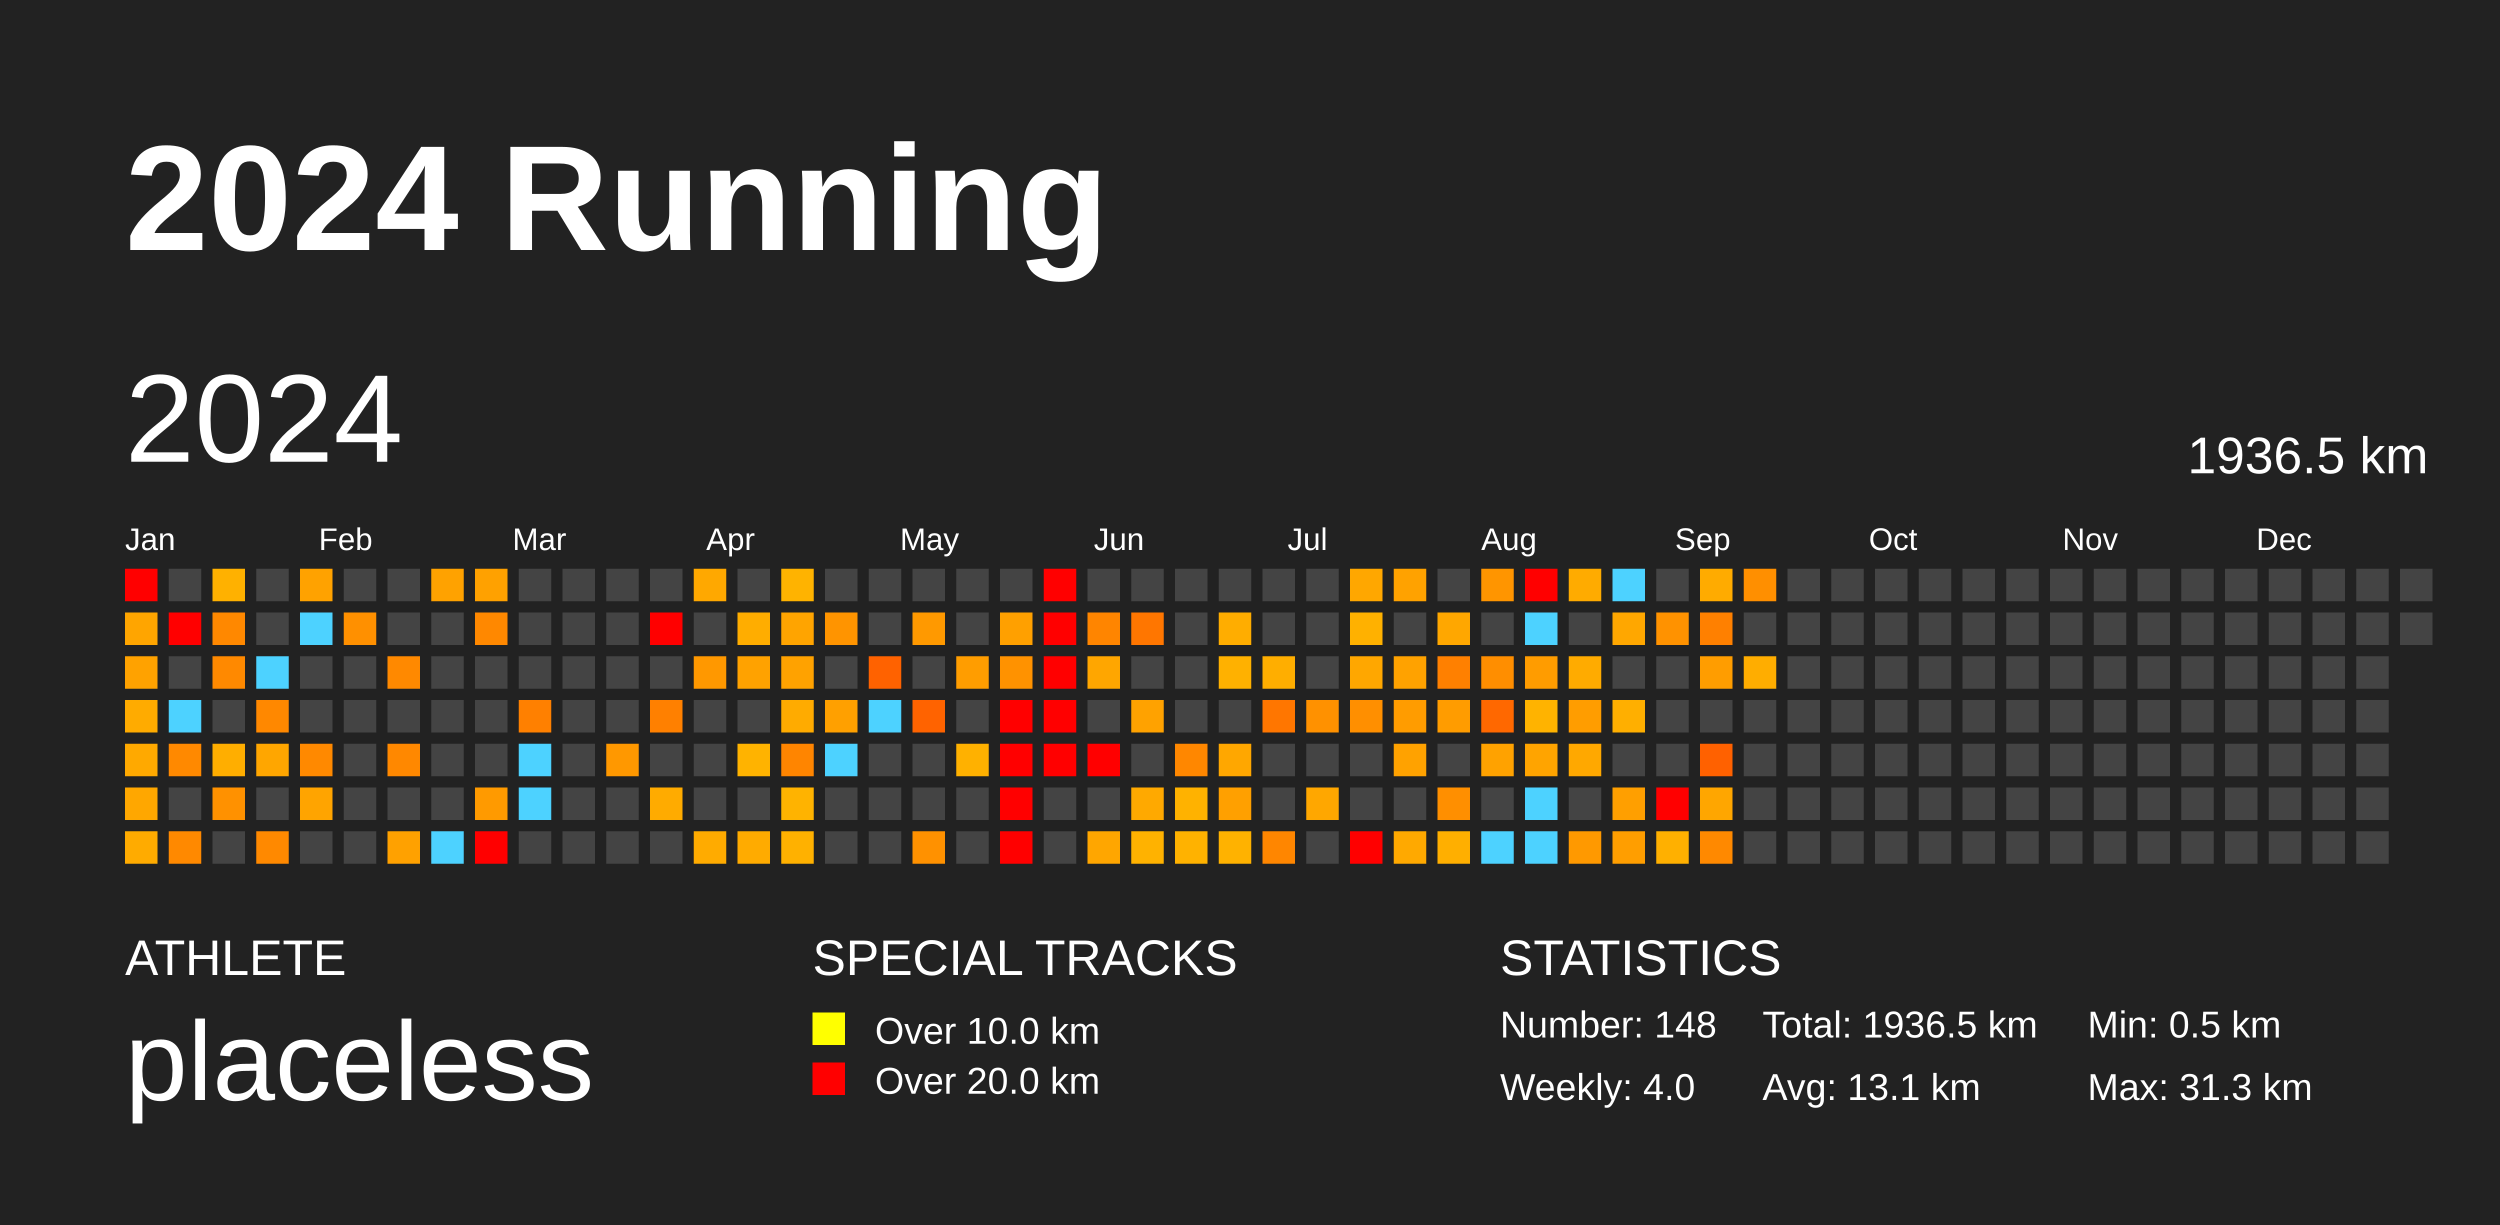
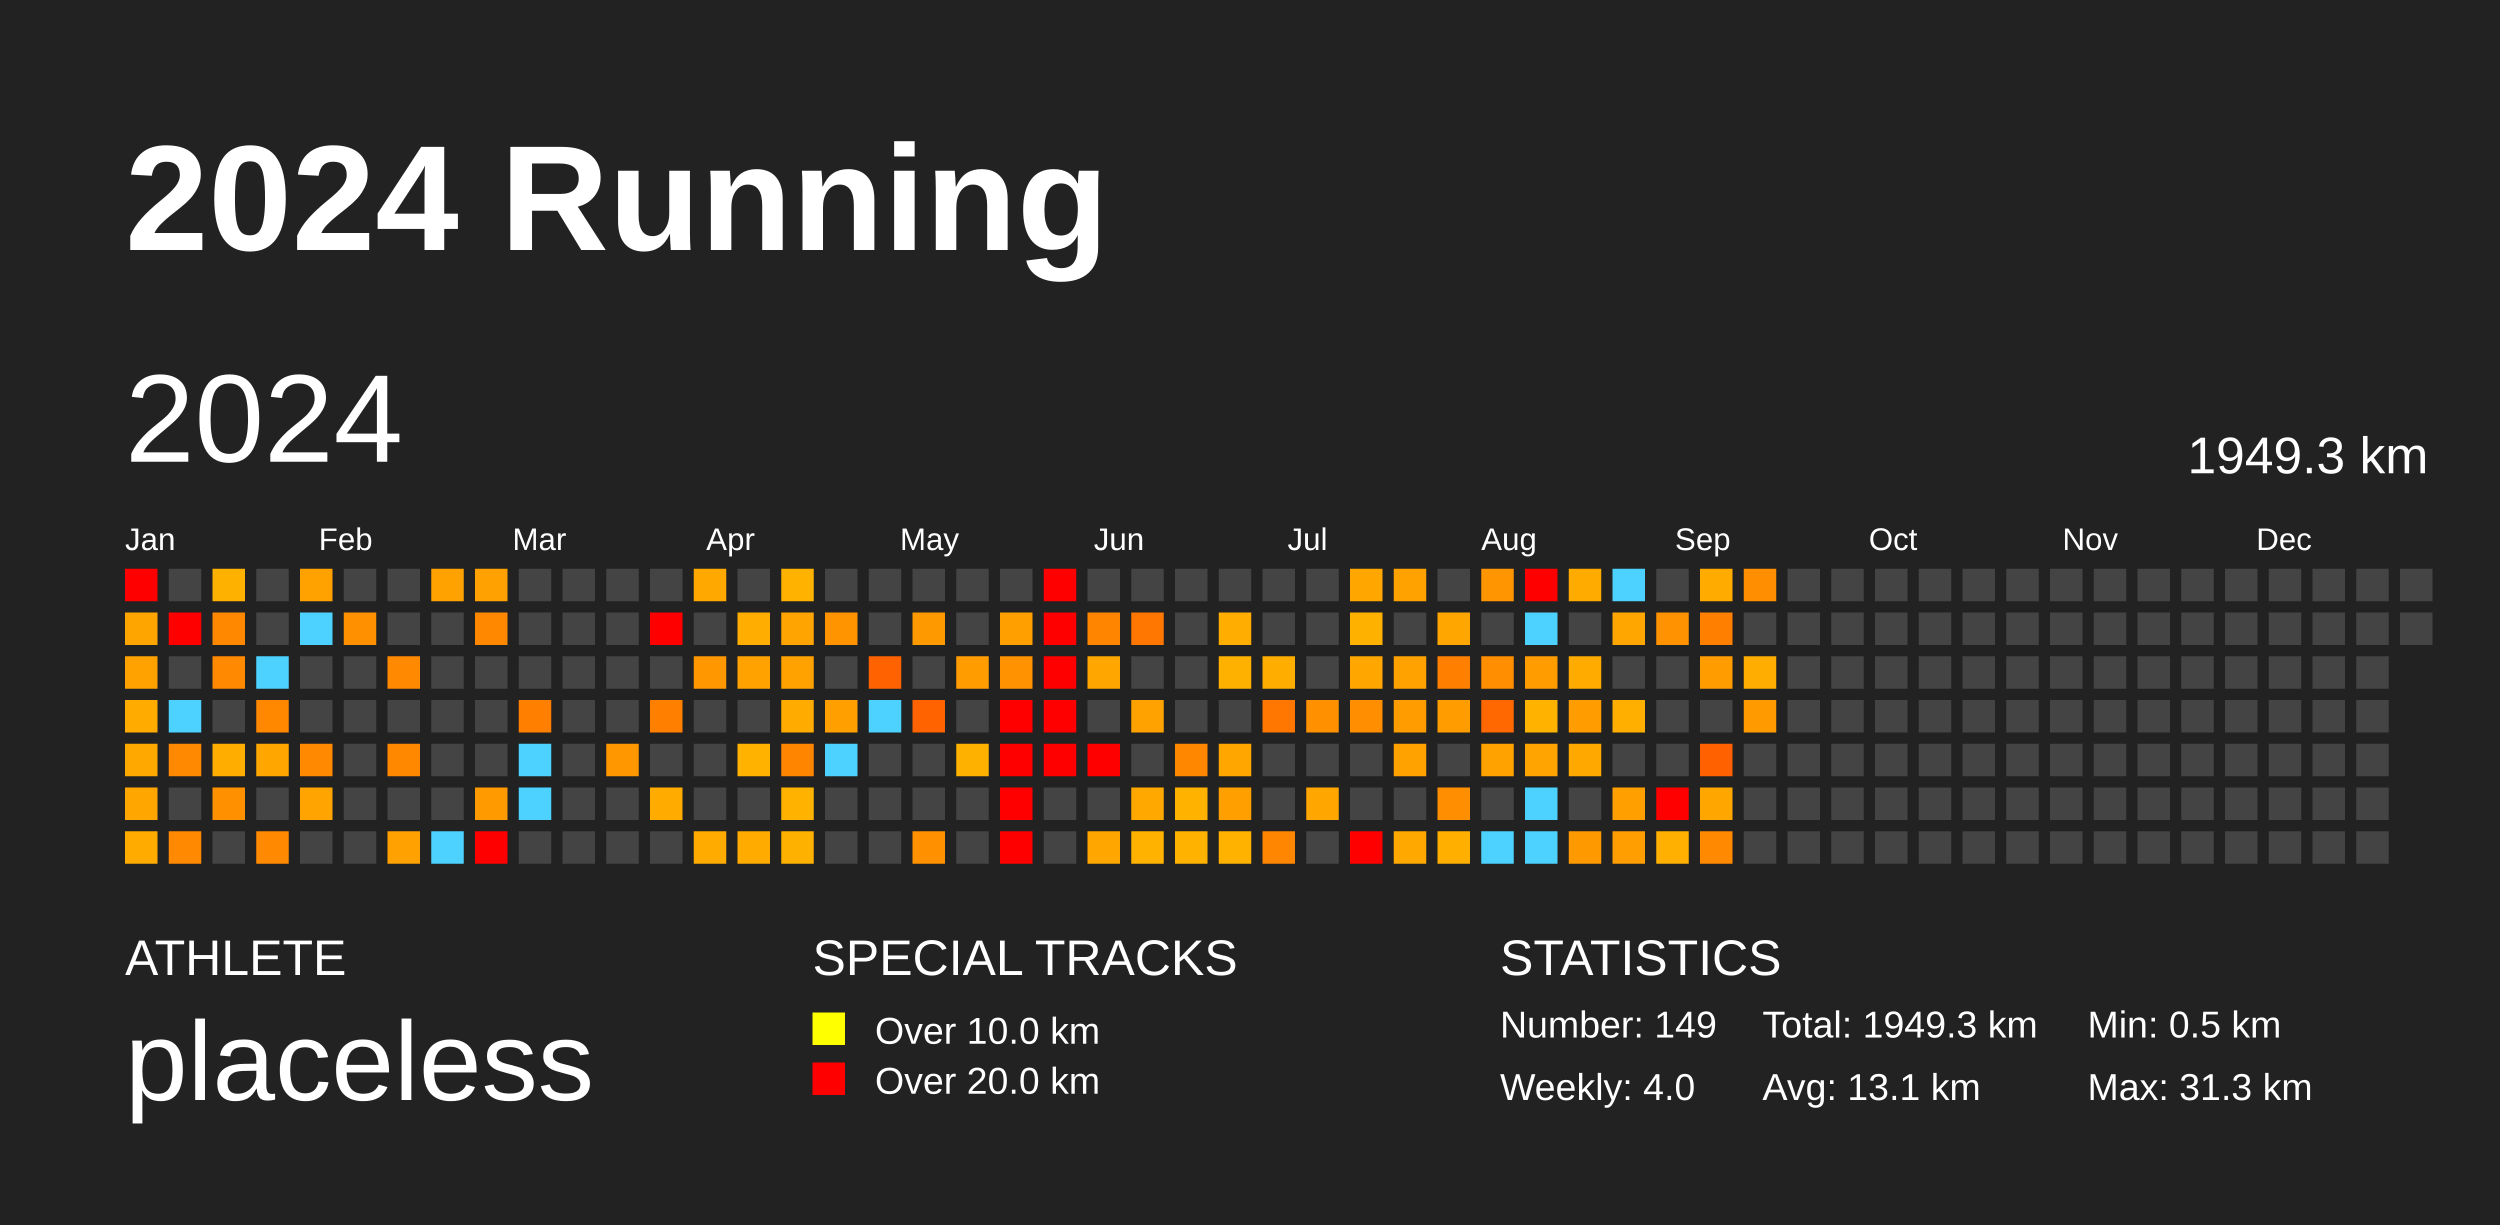
<svg xmlns="http://www.w3.org/2000/svg" baseProfile="full" height="98mm" version="1.1" viewBox="0,0,200,98" width="200mm">
  <defs />
  <rect fill="#222222" height="98" width="200" x="0" y="0" />
  <text fill="#FFFFFF" style="font-size:12px; font-family:Arial; font-weight:bold;" x="10" y="20">2024 Running</text>
  <text fill="#FFFFFF" style="font-size:4px; font-family:Arial" x="10" y="78">ATHLETE</text>
  <text fill="#FFFFFF" style="font-size:9px; font-family:Arial" x="10" y="88">placeless</text>
  <text fill="#FFFFFF" style="font-size:4px; font-family:Arial" x="65" y="78">SPECIAL TRACKS</text>
  <rect fill="yellow" height="2.6" width="2.6" x="65" y="81" />
  <text fill="#FFFFFF" style="font-size:3px; font-family:Arial" x="70" y="83.5">Over 10.0 km</text>
  <rect fill="red" height="2.6" width="2.6" x="65" y="85" />
  <text fill="#FFFFFF" style="font-size:3px; font-family:Arial" x="70" y="87.5">Over 20.0 km</text>
  <text fill="#FFFFFF" style="font-size:4px; font-family:Arial" x="120" y="78">STATISTICS</text>
-   <text fill="#FFFFFF" style="font-size:3px; font-family:Arial" x="120" y="83">Number: 148</text>
+   <text fill="#FFFFFF" style="font-size:3px; font-family:Arial" x="120" y="83">Number: 149</text>
  <text fill="#FFFFFF" style="font-size:3px; font-family:Arial" x="120" y="88">Weekly: 4.0</text>
-   <text fill="#FFFFFF" style="font-size:3px; font-family:Arial" x="141" y="83">Total: 1936.5 km</text>
+   <text fill="#FFFFFF" style="font-size:3px; font-family:Arial" x="141" y="83">Total: 1949.3 km</text>
  <text fill="#FFFFFF" style="font-size:3px; font-family:Arial" x="141" y="88">Avg: 13.1 km</text>
  <text fill="#FFFFFF" style="font-size:3px; font-family:Arial" x="167" y="83">Min: 0.5 km</text>
  <text fill="#FFFFFF" style="font-size:3px; font-family:Arial" x="167" y="88">Max: 31.3 km</text>
  <text dominant-baseline="hanging" fill="#FFFFFF" style="font-size:10.0px; font-family:Arial;" x="10" y="30">2024</text>
-   <text dominant-baseline="hanging" fill="#FFFFFF" style="font-size:4.125px; font-family:Arial;" x="175" y="35">1936.5 km</text>
+   <text dominant-baseline="hanging" fill="#FFFFFF" style="font-size:4.125px; font-family:Arial;" x="175" y="35">1949.3 km</text>
  <text fill="#FFFFFF" style="font-size:2.5px; font-family:Arial" x="10.0" y="44">Jan</text>
  <text fill="#FFFFFF" style="font-size:2.5px; font-family:Arial" x="25.5" y="44">Feb</text>
  <text fill="#FFFFFF" style="font-size:2.5px; font-family:Arial" x="41.0" y="44">Mar</text>
  <text fill="#FFFFFF" style="font-size:2.5px; font-family:Arial" x="56.5" y="44">Apr</text>
  <text fill="#FFFFFF" style="font-size:2.5px; font-family:Arial" x="72.0" y="44">May</text>
  <text fill="#FFFFFF" style="font-size:2.5px; font-family:Arial" x="87.5" y="44">Jun</text>
  <text fill="#FFFFFF" style="font-size:2.5px; font-family:Arial" x="103.0" y="44">Jul</text>
  <text fill="#FFFFFF" style="font-size:2.5px; font-family:Arial" x="118.5" y="44">Aug</text>
  <text fill="#FFFFFF" style="font-size:2.5px; font-family:Arial" x="134.0" y="44">Sep</text>
  <text fill="#FFFFFF" style="font-size:2.5px; font-family:Arial" x="149.5" y="44">Oct</text>
  <text fill="#FFFFFF" style="font-size:2.5px; font-family:Arial" x="165.0" y="44">Nov</text>
  <text fill="#FFFFFF" style="font-size:2.5px; font-family:Arial" x="180.5" y="44">Dec</text>
  <rect fill="red" height="2.6" width="2.6" x="10.0" y="45.5" />
  <rect fill="#ffa500" height="2.6" width="2.6" x="10.0" y="49.0" />
  <rect fill="#ffa200" height="2.6" width="2.6" x="10.0" y="52.5" />
  <rect fill="#ffab00" height="2.6" width="2.6" x="10.0" y="56.0" />
  <rect fill="#ffa900" height="2.6" width="2.6" x="10.0" y="59.5" />
  <rect fill="#ffa700" height="2.6" width="2.6" x="10.0" y="63.0" />
  <rect fill="#ffab00" height="2.6" width="2.6" x="10.0" y="66.5" />
  <rect fill="#444444" height="2.6" width="2.6" x="13.5" y="45.5" />
  <rect fill="red" height="2.6" width="2.6" x="13.5" y="49.0" />
  <rect fill="#444444" height="2.6" width="2.6" x="13.5" y="52.5" />
  <rect fill="#4dd2ff" height="2.6" width="2.6" x="13.5" y="56.0" />
  <rect fill="#ff8900" height="2.6" width="2.6" x="13.5" y="59.5" />
  <rect fill="#444444" height="2.6" width="2.6" x="13.5" y="63.0" />
  <rect fill="#ff8900" height="2.6" width="2.6" x="13.5" y="66.5" />
  <rect fill="#ffb100" height="2.6" width="2.6" x="17.0" y="45.5" />
  <rect fill="#ff8800" height="2.6" width="2.6" x="17.0" y="49.0" />
  <rect fill="#ff8900" height="2.6" width="2.6" x="17.0" y="52.5" />
  <rect fill="#444444" height="2.6" width="2.6" x="17.0" y="56.0" />
  <rect fill="#ffae00" height="2.6" width="2.6" x="17.0" y="59.5" />
  <rect fill="#ff9100" height="2.6" width="2.6" x="17.0" y="63.0" />
  <rect fill="#444444" height="2.6" width="2.6" x="17.0" y="66.5" />
  <rect fill="#444444" height="2.6" width="2.6" x="20.5" y="45.5" />
  <rect fill="#444444" height="2.6" width="2.6" x="20.5" y="49.0" />
  <rect fill="#4dd2ff" height="2.6" width="2.6" x="20.5" y="52.5" />
  <rect fill="#ff8800" height="2.6" width="2.6" x="20.5" y="56.0" />
  <rect fill="#ffa600" height="2.6" width="2.6" x="20.5" y="59.5" />
  <rect fill="#444444" height="2.6" width="2.6" x="20.5" y="63.0" />
  <rect fill="#ff8900" height="2.6" width="2.6" x="20.5" y="66.5" />
  <rect fill="#ffa200" height="2.6" width="2.6" x="24.0" y="45.5" />
  <rect fill="#4dd2ff" height="2.6" width="2.6" x="24.0" y="49.0" />
  <rect fill="#444444" height="2.6" width="2.6" x="24.0" y="52.5" />
  <rect fill="#444444" height="2.6" width="2.6" x="24.0" y="56.0" />
  <rect fill="#ff8900" height="2.6" width="2.6" x="24.0" y="59.5" />
  <rect fill="#ffa400" height="2.6" width="2.6" x="24.0" y="63.0" />
  <rect fill="#444444" height="2.6" width="2.6" x="24.0" y="66.5" />
  <rect fill="#444444" height="2.6" width="2.6" x="27.5" y="45.5" />
  <rect fill="#ff9000" height="2.6" width="2.6" x="27.5" y="49.0" />
  <rect fill="#444444" height="2.6" width="2.6" x="27.5" y="52.5" />
  <rect fill="#444444" height="2.6" width="2.6" x="27.5" y="56.0" />
  <rect fill="#444444" height="2.6" width="2.6" x="27.5" y="59.5" />
  <rect fill="#444444" height="2.6" width="2.6" x="27.5" y="63.0" />
  <rect fill="#444444" height="2.6" width="2.6" x="27.5" y="66.5" />
  <rect fill="#444444" height="2.6" width="2.6" x="31.0" y="45.5" />
  <rect fill="#444444" height="2.6" width="2.6" x="31.0" y="49.0" />
  <rect fill="#ff8900" height="2.6" width="2.6" x="31.0" y="52.5" />
  <rect fill="#444444" height="2.6" width="2.6" x="31.0" y="56.0" />
  <rect fill="#ff8800" height="2.6" width="2.6" x="31.0" y="59.5" />
  <rect fill="#444444" height="2.6" width="2.6" x="31.0" y="63.0" />
  <rect fill="#ffa100" height="2.6" width="2.6" x="31.0" y="66.5" />
  <rect fill="#ffa200" height="2.6" width="2.6" x="34.5" y="45.5" />
  <rect fill="#444444" height="2.6" width="2.6" x="34.5" y="49.0" />
  <rect fill="#444444" height="2.6" width="2.6" x="34.5" y="52.5" />
  <rect fill="#444444" height="2.6" width="2.6" x="34.5" y="56.0" />
  <rect fill="#444444" height="2.6" width="2.6" x="34.5" y="59.5" />
  <rect fill="#444444" height="2.6" width="2.6" x="34.5" y="63.0" />
  <rect fill="#4dd2ff" height="2.6" width="2.6" x="34.5" y="66.5" />
  <rect fill="#ffa100" height="2.6" width="2.6" x="38.0" y="45.5" />
  <rect fill="#ff8800" height="2.6" width="2.6" x="38.0" y="49.0" />
  <rect fill="#444444" height="2.6" width="2.6" x="38.0" y="52.5" />
  <rect fill="#444444" height="2.6" width="2.6" x="38.0" y="56.0" />
  <rect fill="#444444" height="2.6" width="2.6" x="38.0" y="59.5" />
  <rect fill="#ff9a00" height="2.6" width="2.6" x="38.0" y="63.0" />
  <rect fill="red" height="2.6" width="2.6" x="38.0" y="66.5" />
  <rect fill="#444444" height="2.6" width="2.6" x="41.5" y="45.5" />
  <rect fill="#444444" height="2.6" width="2.6" x="41.5" y="49.0" />
  <rect fill="#444444" height="2.6" width="2.6" x="41.5" y="52.5" />
  <rect fill="#ff8000" height="2.6" width="2.6" x="41.5" y="56.0" />
  <rect fill="#4dd2ff" height="2.6" width="2.6" x="41.5" y="59.5" />
  <rect fill="#4dd2ff" height="2.6" width="2.6" x="41.5" y="63.0" />
  <rect fill="#444444" height="2.6" width="2.6" x="41.5" y="66.5" />
  <rect fill="#444444" height="2.6" width="2.6" x="45.0" y="45.5" />
  <rect fill="#444444" height="2.6" width="2.6" x="45.0" y="49.0" />
  <rect fill="#444444" height="2.6" width="2.6" x="45.0" y="52.5" />
  <rect fill="#444444" height="2.6" width="2.6" x="45.0" y="56.0" />
  <rect fill="#444444" height="2.6" width="2.6" x="45.0" y="59.5" />
  <rect fill="#444444" height="2.6" width="2.6" x="45.0" y="63.0" />
  <rect fill="#444444" height="2.6" width="2.6" x="45.0" y="66.5" />
  <rect fill="#444444" height="2.6" width="2.6" x="48.5" y="45.5" />
  <rect fill="#444444" height="2.6" width="2.6" x="48.5" y="49.0" />
  <rect fill="#444444" height="2.6" width="2.6" x="48.5" y="52.5" />
  <rect fill="#444444" height="2.6" width="2.6" x="48.5" y="56.0" />
  <rect fill="#ff9800" height="2.6" width="2.6" x="48.5" y="59.5" />
  <rect fill="#444444" height="2.6" width="2.6" x="48.5" y="63.0" />
  <rect fill="#444444" height="2.6" width="2.6" x="48.5" y="66.5" />
  <rect fill="#444444" height="2.6" width="2.6" x="52.0" y="45.5" />
  <rect fill="red" height="2.6" width="2.6" x="52.0" y="49.0" />
  <rect fill="#444444" height="2.6" width="2.6" x="52.0" y="52.5" />
  <rect fill="#ff8000" height="2.6" width="2.6" x="52.0" y="56.0" />
  <rect fill="#444444" height="2.6" width="2.6" x="52.0" y="59.5" />
  <rect fill="#ffab00" height="2.6" width="2.6" x="52.0" y="63.0" />
  <rect fill="#444444" height="2.6" width="2.6" x="52.0" y="66.5" />
  <rect fill="#ffa800" height="2.6" width="2.6" x="55.5" y="45.5" />
  <rect fill="#444444" height="2.6" width="2.6" x="55.5" y="49.0" />
  <rect fill="#ff9800" height="2.6" width="2.6" x="55.5" y="52.5" />
  <rect fill="#444444" height="2.6" width="2.6" x="55.5" y="56.0" />
  <rect fill="#444444" height="2.6" width="2.6" x="55.5" y="59.5" />
  <rect fill="#444444" height="2.6" width="2.6" x="55.5" y="63.0" />
  <rect fill="#ffab00" height="2.6" width="2.6" x="55.5" y="66.5" />
  <rect fill="#444444" height="2.6" width="2.6" x="59.0" y="45.5" />
  <rect fill="#ffad00" height="2.6" width="2.6" x="59.0" y="49.0" />
  <rect fill="#ffa200" height="2.6" width="2.6" x="59.0" y="52.5" />
  <rect fill="#444444" height="2.6" width="2.6" x="59.0" y="56.0" />
  <rect fill="#ffb300" height="2.6" width="2.6" x="59.0" y="59.5" />
  <rect fill="#444444" height="2.6" width="2.6" x="59.0" y="63.0" />
  <rect fill="#ffab00" height="2.6" width="2.6" x="59.0" y="66.5" />
  <rect fill="#ffb300" height="2.6" width="2.6" x="62.5" y="45.5" />
  <rect fill="#ffa400" height="2.6" width="2.6" x="62.5" y="49.0" />
  <rect fill="#ffa200" height="2.6" width="2.6" x="62.5" y="52.5" />
  <rect fill="#ffab00" height="2.6" width="2.6" x="62.5" y="56.0" />
  <rect fill="#ff8500" height="2.6" width="2.6" x="62.5" y="59.5" />
  <rect fill="#ffb300" height="2.6" width="2.6" x="62.5" y="63.0" />
  <rect fill="#ffb100" height="2.6" width="2.6" x="62.5" y="66.5" />
  <rect fill="#444444" height="2.6" width="2.6" x="66.0" y="45.5" />
  <rect fill="#ff9400" height="2.6" width="2.6" x="66.0" y="49.0" />
  <rect fill="#444444" height="2.6" width="2.6" x="66.0" y="52.5" />
  <rect fill="#ffa000" height="2.6" width="2.6" x="66.0" y="56.0" />
  <rect fill="#4dd2ff" height="2.6" width="2.6" x="66.0" y="59.5" />
  <rect fill="#444444" height="2.6" width="2.6" x="66.0" y="63.0" />
  <rect fill="#444444" height="2.6" width="2.6" x="66.0" y="66.5" />
  <rect fill="#444444" height="2.6" width="2.6" x="69.5" y="45.5" />
  <rect fill="#444444" height="2.6" width="2.6" x="69.5" y="49.0" />
  <rect fill="#ff6200" height="2.6" width="2.6" x="69.5" y="52.5" />
  <rect fill="#4dd2ff" height="2.6" width="2.6" x="69.5" y="56.0" />
  <rect fill="#444444" height="2.6" width="2.6" x="69.5" y="59.5" />
  <rect fill="#444444" height="2.6" width="2.6" x="69.5" y="63.0" />
  <rect fill="#444444" height="2.6" width="2.6" x="69.5" y="66.5" />
  <rect fill="#444444" height="2.6" width="2.6" x="73.0" y="45.5" />
  <rect fill="#ff9900" height="2.6" width="2.6" x="73.0" y="49.0" />
  <rect fill="#444444" height="2.6" width="2.6" x="73.0" y="52.5" />
  <rect fill="#ff6300" height="2.6" width="2.6" x="73.0" y="56.0" />
  <rect fill="#444444" height="2.6" width="2.6" x="73.0" y="59.5" />
  <rect fill="#444444" height="2.6" width="2.6" x="73.0" y="63.0" />
  <rect fill="#ff9100" height="2.6" width="2.6" x="73.0" y="66.5" />
  <rect fill="#444444" height="2.6" width="2.6" x="76.5" y="45.5" />
  <rect fill="#444444" height="2.6" width="2.6" x="76.5" y="49.0" />
  <rect fill="#ff9d00" height="2.6" width="2.6" x="76.5" y="52.5" />
  <rect fill="#444444" height="2.6" width="2.6" x="76.5" y="56.0" />
  <rect fill="#ffb100" height="2.6" width="2.6" x="76.5" y="59.5" />
  <rect fill="#444444" height="2.6" width="2.6" x="76.5" y="63.0" />
  <rect fill="#444444" height="2.6" width="2.6" x="76.5" y="66.5" />
  <rect fill="#444444" height="2.6" width="2.6" x="80.0" y="45.5" />
  <rect fill="#ffa000" height="2.6" width="2.6" x="80.0" y="49.0" />
  <rect fill="#ff9200" height="2.6" width="2.6" x="80.0" y="52.5" />
  <rect fill="red" height="2.6" width="2.6" x="80.0" y="56.0" />
  <rect fill="red" height="2.6" width="2.6" x="80.0" y="59.5" />
  <rect fill="red" height="2.6" width="2.6" x="80.0" y="63.0" />
  <rect fill="red" height="2.6" width="2.6" x="80.0" y="66.5" />
  <rect fill="red" height="2.6" width="2.6" x="83.5" y="45.5" />
  <rect fill="red" height="2.6" width="2.6" x="83.5" y="49.0" />
  <rect fill="red" height="2.6" width="2.6" x="83.5" y="52.5" />
  <rect fill="red" height="2.6" width="2.6" x="83.5" y="56.0" />
  <rect fill="red" height="2.6" width="2.6" x="83.5" y="59.5" />
  <rect fill="#444444" height="2.6" width="2.6" x="83.5" y="63.0" />
  <rect fill="#444444" height="2.6" width="2.6" x="83.5" y="66.5" />
  <rect fill="#444444" height="2.6" width="2.6" x="87.0" y="45.5" />
  <rect fill="#ff8500" height="2.6" width="2.6" x="87.0" y="49.0" />
  <rect fill="#ffa600" height="2.6" width="2.6" x="87.0" y="52.5" />
  <rect fill="#444444" height="2.6" width="2.6" x="87.0" y="56.0" />
  <rect fill="red" height="2.6" width="2.6" x="87.0" y="59.5" />
  <rect fill="#444444" height="2.6" width="2.6" x="87.0" y="63.0" />
  <rect fill="#ffa600" height="2.6" width="2.6" x="87.0" y="66.5" />
  <rect fill="#444444" height="2.6" width="2.6" x="90.5" y="45.5" />
  <rect fill="#ff7600" height="2.6" width="2.6" x="90.5" y="49.0" />
  <rect fill="#444444" height="2.6" width="2.6" x="90.5" y="52.5" />
  <rect fill="#ffa200" height="2.6" width="2.6" x="90.5" y="56.0" />
  <rect fill="#444444" height="2.6" width="2.6" x="90.5" y="59.5" />
  <rect fill="#ffa900" height="2.6" width="2.6" x="90.5" y="63.0" />
  <rect fill="#ffb200" height="2.6" width="2.6" x="90.5" y="66.5" />
  <rect fill="#444444" height="2.6" width="2.6" x="94.0" y="45.5" />
  <rect fill="#444444" height="2.6" width="2.6" x="94.0" y="49.0" />
  <rect fill="#444444" height="2.6" width="2.6" x="94.0" y="52.5" />
  <rect fill="#444444" height="2.6" width="2.6" x="94.0" y="56.0" />
  <rect fill="#ff8700" height="2.6" width="2.6" x="94.0" y="59.5" />
  <rect fill="#ffb200" height="2.6" width="2.6" x="94.0" y="63.0" />
  <rect fill="#ffb200" height="2.6" width="2.6" x="94.0" y="66.5" />
  <rect fill="#444444" height="2.6" width="2.6" x="97.5" y="45.5" />
  <rect fill="#ffad00" height="2.6" width="2.6" x="97.5" y="49.0" />
  <rect fill="#ffb100" height="2.6" width="2.6" x="97.5" y="52.5" />
  <rect fill="#444444" height="2.6" width="2.6" x="97.5" y="56.0" />
  <rect fill="#ffa700" height="2.6" width="2.6" x="97.5" y="59.5" />
  <rect fill="#ffa000" height="2.6" width="2.6" x="97.5" y="63.0" />
  <rect fill="#ffb200" height="2.6" width="2.6" x="97.5" y="66.5" />
  <rect fill="#444444" height="2.6" width="2.6" x="101.0" y="45.5" />
  <rect fill="#444444" height="2.6" width="2.6" x="101.0" y="49.0" />
  <rect fill="#ffae00" height="2.6" width="2.6" x="101.0" y="52.5" />
  <rect fill="#ff7600" height="2.6" width="2.6" x="101.0" y="56.0" />
  <rect fill="#444444" height="2.6" width="2.6" x="101.0" y="59.5" />
  <rect fill="#444444" height="2.6" width="2.6" x="101.0" y="63.0" />
  <rect fill="#ff8600" height="2.6" width="2.6" x="101.0" y="66.5" />
  <rect fill="#444444" height="2.6" width="2.6" x="104.5" y="45.5" />
  <rect fill="#444444" height="2.6" width="2.6" x="104.5" y="49.0" />
  <rect fill="#444444" height="2.6" width="2.6" x="104.5" y="52.5" />
  <rect fill="#ff9100" height="2.6" width="2.6" x="104.5" y="56.0" />
  <rect fill="#444444" height="2.6" width="2.6" x="104.5" y="59.5" />
  <rect fill="#ffa700" height="2.6" width="2.6" x="104.5" y="63.0" />
  <rect fill="#444444" height="2.6" width="2.6" x="104.5" y="66.5" />
  <rect fill="#ffa700" height="2.6" width="2.6" x="108.0" y="45.5" />
  <rect fill="#ffb100" height="2.6" width="2.6" x="108.0" y="49.0" />
  <rect fill="#ffa700" height="2.6" width="2.6" x="108.0" y="52.5" />
  <rect fill="#ff8f00" height="2.6" width="2.6" x="108.0" y="56.0" />
  <rect fill="#444444" height="2.6" width="2.6" x="108.0" y="59.5" />
  <rect fill="#444444" height="2.6" width="2.6" x="108.0" y="63.0" />
  <rect fill="red" height="2.6" width="2.6" x="108.0" y="66.5" />
  <rect fill="#ffa200" height="2.6" width="2.6" x="111.5" y="45.5" />
  <rect fill="#444444" height="2.6" width="2.6" x="111.5" y="49.0" />
  <rect fill="#ffa200" height="2.6" width="2.6" x="111.5" y="52.5" />
  <rect fill="#ff9c00" height="2.6" width="2.6" x="111.5" y="56.0" />
  <rect fill="#ffa200" height="2.6" width="2.6" x="111.5" y="59.5" />
  <rect fill="#444444" height="2.6" width="2.6" x="111.5" y="63.0" />
  <rect fill="#ffa900" height="2.6" width="2.6" x="111.5" y="66.5" />
  <rect fill="#444444" height="2.6" width="2.6" x="115.0" y="45.5" />
  <rect fill="#ffa700" height="2.6" width="2.6" x="115.0" y="49.0" />
  <rect fill="#ff8000" height="2.6" width="2.6" x="115.0" y="52.5" />
  <rect fill="#ff9c00" height="2.6" width="2.6" x="115.0" y="56.0" />
  <rect fill="#444444" height="2.6" width="2.6" x="115.0" y="59.5" />
  <rect fill="#ff8f00" height="2.6" width="2.6" x="115.0" y="63.0" />
  <rect fill="#ffaf00" height="2.6" width="2.6" x="115.0" y="66.5" />
  <rect fill="#ff9500" height="2.6" width="2.6" x="118.5" y="45.5" />
  <rect fill="#444444" height="2.6" width="2.6" x="118.5" y="49.0" />
  <rect fill="#ff8e00" height="2.6" width="2.6" x="118.5" y="52.5" />
  <rect fill="#ff6800" height="2.6" width="2.6" x="118.5" y="56.0" />
  <rect fill="#ffa200" height="2.6" width="2.6" x="118.5" y="59.5" />
  <rect fill="#444444" height="2.6" width="2.6" x="118.5" y="63.0" />
  <rect fill="#4dd2ff" height="2.6" width="2.6" x="118.5" y="66.5" />
  <rect fill="red" height="2.6" width="2.6" x="122.0" y="45.5" />
  <rect fill="#4dd2ff" height="2.6" width="2.6" x="122.0" y="49.0" />
  <rect fill="#ff9c00" height="2.6" width="2.6" x="122.0" y="52.5" />
  <rect fill="#ffb300" height="2.6" width="2.6" x="122.0" y="56.0" />
  <rect fill="#ffa400" height="2.6" width="2.6" x="122.0" y="59.5" />
  <rect fill="#4dd2ff" height="2.6" width="2.6" x="122.0" y="63.0" />
  <rect fill="#4dd2ff" height="2.6" width="2.6" x="122.0" y="66.5" />
  <rect fill="#ffab00" height="2.6" width="2.6" x="125.5" y="45.5" />
  <rect fill="#444444" height="2.6" width="2.6" x="125.5" y="49.0" />
  <rect fill="#ffab00" height="2.6" width="2.6" x="125.5" y="52.5" />
  <rect fill="#ff9d00" height="2.6" width="2.6" x="125.5" y="56.0" />
  <rect fill="#ffa800" height="2.6" width="2.6" x="125.5" y="59.5" />
  <rect fill="#444444" height="2.6" width="2.6" x="125.5" y="63.0" />
  <rect fill="#ff9900" height="2.6" width="2.6" x="125.5" y="66.5" />
  <rect fill="#4dd2ff" height="2.6" width="2.6" x="129.0" y="45.5" />
  <rect fill="#ffa700" height="2.6" width="2.6" x="129.0" y="49.0" />
  <rect fill="#444444" height="2.6" width="2.6" x="129.0" y="52.5" />
  <rect fill="#ffaf00" height="2.6" width="2.6" x="129.0" y="56.0" />
  <rect fill="#444444" height="2.6" width="2.6" x="129.0" y="59.5" />
  <rect fill="#ff9f00" height="2.6" width="2.6" x="129.0" y="63.0" />
  <rect fill="#ff9e00" height="2.6" width="2.6" x="129.0" y="66.5" />
  <rect fill="#444444" height="2.6" width="2.6" x="132.5" y="45.5" />
  <rect fill="#ff9200" height="2.6" width="2.6" x="132.5" y="49.0" />
  <rect fill="#444444" height="2.6" width="2.6" x="132.5" y="52.5" />
  <rect fill="#444444" height="2.6" width="2.6" x="132.5" y="56.0" />
  <rect fill="#444444" height="2.6" width="2.6" x="132.5" y="59.5" />
  <rect fill="red" height="2.6" width="2.6" x="132.5" y="63.0" />
  <rect fill="#ffb000" height="2.6" width="2.6" x="132.5" y="66.5" />
  <rect fill="#ffab00" height="2.6" width="2.6" x="136.0" y="45.5" />
  <rect fill="#ff8000" height="2.6" width="2.6" x="136.0" y="49.0" />
  <rect fill="#ff9d00" height="2.6" width="2.6" x="136.0" y="52.5" />
  <rect fill="#444444" height="2.6" width="2.6" x="136.0" y="56.0" />
  <rect fill="#ff6100" height="2.6" width="2.6" x="136.0" y="59.5" />
  <rect fill="#ffa600" height="2.6" width="2.6" x="136.0" y="63.0" />
  <rect fill="#ff8900" height="2.6" width="2.6" x="136.0" y="66.5" />
  <rect fill="#ff8f00" height="2.6" width="2.6" x="139.5" y="45.5" />
  <rect fill="#444444" height="2.6" width="2.6" x="139.5" y="49.0" />
  <rect fill="#ffad00" height="2.6" width="2.6" x="139.5" y="52.5" />
-   <rect fill="#444444" height="2.6" width="2.6" x="139.5" y="56.0" />
+   <rect fill="#ff9b00" height="2.6" width="2.6" x="139.5" y="56.0" />
  <rect fill="#444444" height="2.6" width="2.6" x="139.5" y="59.5" />
  <rect fill="#444444" height="2.6" width="2.6" x="139.5" y="63.0" />
  <rect fill="#444444" height="2.6" width="2.6" x="139.5" y="66.5" />
  <rect fill="#444444" height="2.6" width="2.6" x="143.0" y="45.5" />
  <rect fill="#444444" height="2.6" width="2.6" x="143.0" y="49.0" />
  <rect fill="#444444" height="2.6" width="2.6" x="143.0" y="52.5" />
  <rect fill="#444444" height="2.6" width="2.6" x="143.0" y="56.0" />
  <rect fill="#444444" height="2.6" width="2.6" x="143.0" y="59.5" />
  <rect fill="#444444" height="2.6" width="2.6" x="143.0" y="63.0" />
  <rect fill="#444444" height="2.6" width="2.6" x="143.0" y="66.5" />
  <rect fill="#444444" height="2.6" width="2.6" x="146.5" y="45.5" />
  <rect fill="#444444" height="2.6" width="2.6" x="146.5" y="49.0" />
  <rect fill="#444444" height="2.6" width="2.6" x="146.5" y="52.5" />
  <rect fill="#444444" height="2.6" width="2.6" x="146.5" y="56.0" />
  <rect fill="#444444" height="2.6" width="2.6" x="146.5" y="59.5" />
  <rect fill="#444444" height="2.6" width="2.6" x="146.5" y="63.0" />
  <rect fill="#444444" height="2.6" width="2.6" x="146.5" y="66.5" />
  <rect fill="#444444" height="2.6" width="2.6" x="150.0" y="45.5" />
  <rect fill="#444444" height="2.6" width="2.6" x="150.0" y="49.0" />
  <rect fill="#444444" height="2.6" width="2.6" x="150.0" y="52.5" />
  <rect fill="#444444" height="2.6" width="2.6" x="150.0" y="56.0" />
  <rect fill="#444444" height="2.6" width="2.6" x="150.0" y="59.5" />
  <rect fill="#444444" height="2.6" width="2.6" x="150.0" y="63.0" />
  <rect fill="#444444" height="2.6" width="2.6" x="150.0" y="66.5" />
  <rect fill="#444444" height="2.6" width="2.6" x="153.5" y="45.5" />
  <rect fill="#444444" height="2.6" width="2.6" x="153.5" y="49.0" />
  <rect fill="#444444" height="2.6" width="2.6" x="153.5" y="52.5" />
  <rect fill="#444444" height="2.6" width="2.6" x="153.5" y="56.0" />
  <rect fill="#444444" height="2.6" width="2.6" x="153.5" y="59.5" />
  <rect fill="#444444" height="2.6" width="2.6" x="153.5" y="63.0" />
  <rect fill="#444444" height="2.6" width="2.6" x="153.5" y="66.5" />
  <rect fill="#444444" height="2.6" width="2.6" x="157.0" y="45.5" />
  <rect fill="#444444" height="2.6" width="2.6" x="157.0" y="49.0" />
  <rect fill="#444444" height="2.6" width="2.6" x="157.0" y="52.5" />
  <rect fill="#444444" height="2.6" width="2.6" x="157.0" y="56.0" />
  <rect fill="#444444" height="2.6" width="2.6" x="157.0" y="59.5" />
  <rect fill="#444444" height="2.6" width="2.6" x="157.0" y="63.0" />
  <rect fill="#444444" height="2.6" width="2.6" x="157.0" y="66.5" />
  <rect fill="#444444" height="2.6" width="2.6" x="160.5" y="45.5" />
  <rect fill="#444444" height="2.6" width="2.6" x="160.5" y="49.0" />
  <rect fill="#444444" height="2.6" width="2.6" x="160.5" y="52.5" />
  <rect fill="#444444" height="2.6" width="2.6" x="160.5" y="56.0" />
  <rect fill="#444444" height="2.6" width="2.6" x="160.5" y="59.5" />
  <rect fill="#444444" height="2.6" width="2.6" x="160.5" y="63.0" />
  <rect fill="#444444" height="2.6" width="2.6" x="160.5" y="66.5" />
  <rect fill="#444444" height="2.6" width="2.6" x="164.0" y="45.5" />
  <rect fill="#444444" height="2.6" width="2.6" x="164.0" y="49.0" />
  <rect fill="#444444" height="2.6" width="2.6" x="164.0" y="52.5" />
  <rect fill="#444444" height="2.6" width="2.6" x="164.0" y="56.0" />
  <rect fill="#444444" height="2.6" width="2.6" x="164.0" y="59.5" />
  <rect fill="#444444" height="2.6" width="2.6" x="164.0" y="63.0" />
  <rect fill="#444444" height="2.6" width="2.6" x="164.0" y="66.5" />
  <rect fill="#444444" height="2.6" width="2.6" x="167.5" y="45.5" />
  <rect fill="#444444" height="2.6" width="2.6" x="167.5" y="49.0" />
  <rect fill="#444444" height="2.6" width="2.6" x="167.5" y="52.5" />
  <rect fill="#444444" height="2.6" width="2.6" x="167.5" y="56.0" />
  <rect fill="#444444" height="2.6" width="2.6" x="167.5" y="59.5" />
  <rect fill="#444444" height="2.6" width="2.6" x="167.5" y="63.0" />
  <rect fill="#444444" height="2.6" width="2.6" x="167.5" y="66.5" />
  <rect fill="#444444" height="2.6" width="2.6" x="171.0" y="45.5" />
  <rect fill="#444444" height="2.6" width="2.6" x="171.0" y="49.0" />
  <rect fill="#444444" height="2.6" width="2.6" x="171.0" y="52.5" />
  <rect fill="#444444" height="2.6" width="2.6" x="171.0" y="56.0" />
  <rect fill="#444444" height="2.6" width="2.6" x="171.0" y="59.5" />
  <rect fill="#444444" height="2.6" width="2.6" x="171.0" y="63.0" />
  <rect fill="#444444" height="2.6" width="2.6" x="171.0" y="66.5" />
  <rect fill="#444444" height="2.6" width="2.6" x="174.5" y="45.5" />
  <rect fill="#444444" height="2.6" width="2.6" x="174.5" y="49.0" />
  <rect fill="#444444" height="2.6" width="2.6" x="174.5" y="52.5" />
  <rect fill="#444444" height="2.6" width="2.6" x="174.5" y="56.0" />
  <rect fill="#444444" height="2.6" width="2.6" x="174.5" y="59.5" />
  <rect fill="#444444" height="2.6" width="2.6" x="174.5" y="63.0" />
  <rect fill="#444444" height="2.6" width="2.6" x="174.5" y="66.5" />
  <rect fill="#444444" height="2.6" width="2.6" x="178.0" y="45.5" />
  <rect fill="#444444" height="2.6" width="2.6" x="178.0" y="49.0" />
  <rect fill="#444444" height="2.6" width="2.6" x="178.0" y="52.5" />
  <rect fill="#444444" height="2.6" width="2.6" x="178.0" y="56.0" />
  <rect fill="#444444" height="2.6" width="2.6" x="178.0" y="59.5" />
  <rect fill="#444444" height="2.6" width="2.6" x="178.0" y="63.0" />
  <rect fill="#444444" height="2.6" width="2.6" x="178.0" y="66.5" />
  <rect fill="#444444" height="2.6" width="2.6" x="181.5" y="45.5" />
  <rect fill="#444444" height="2.6" width="2.6" x="181.5" y="49.0" />
  <rect fill="#444444" height="2.6" width="2.6" x="181.5" y="52.5" />
  <rect fill="#444444" height="2.6" width="2.6" x="181.5" y="56.0" />
  <rect fill="#444444" height="2.6" width="2.6" x="181.5" y="59.5" />
  <rect fill="#444444" height="2.6" width="2.6" x="181.5" y="63.0" />
  <rect fill="#444444" height="2.6" width="2.6" x="181.5" y="66.5" />
  <rect fill="#444444" height="2.6" width="2.6" x="185.0" y="45.5" />
  <rect fill="#444444" height="2.6" width="2.6" x="185.0" y="49.0" />
  <rect fill="#444444" height="2.6" width="2.6" x="185.0" y="52.5" />
  <rect fill="#444444" height="2.6" width="2.6" x="185.0" y="56.0" />
  <rect fill="#444444" height="2.6" width="2.6" x="185.0" y="59.5" />
  <rect fill="#444444" height="2.6" width="2.6" x="185.0" y="63.0" />
  <rect fill="#444444" height="2.6" width="2.6" x="185.0" y="66.5" />
  <rect fill="#444444" height="2.6" width="2.6" x="188.5" y="45.5" />
  <rect fill="#444444" height="2.6" width="2.6" x="188.5" y="49.0" />
  <rect fill="#444444" height="2.6" width="2.6" x="188.5" y="52.5" />
  <rect fill="#444444" height="2.6" width="2.6" x="188.5" y="56.0" />
  <rect fill="#444444" height="2.6" width="2.6" x="188.5" y="59.5" />
  <rect fill="#444444" height="2.6" width="2.6" x="188.5" y="63.0" />
  <rect fill="#444444" height="2.6" width="2.6" x="188.5" y="66.5" />
  <rect fill="#444444" height="2.6" width="2.6" x="192.0" y="45.5" />
  <rect fill="#444444" height="2.6" width="2.6" x="192.0" y="49.0" />
</svg>
